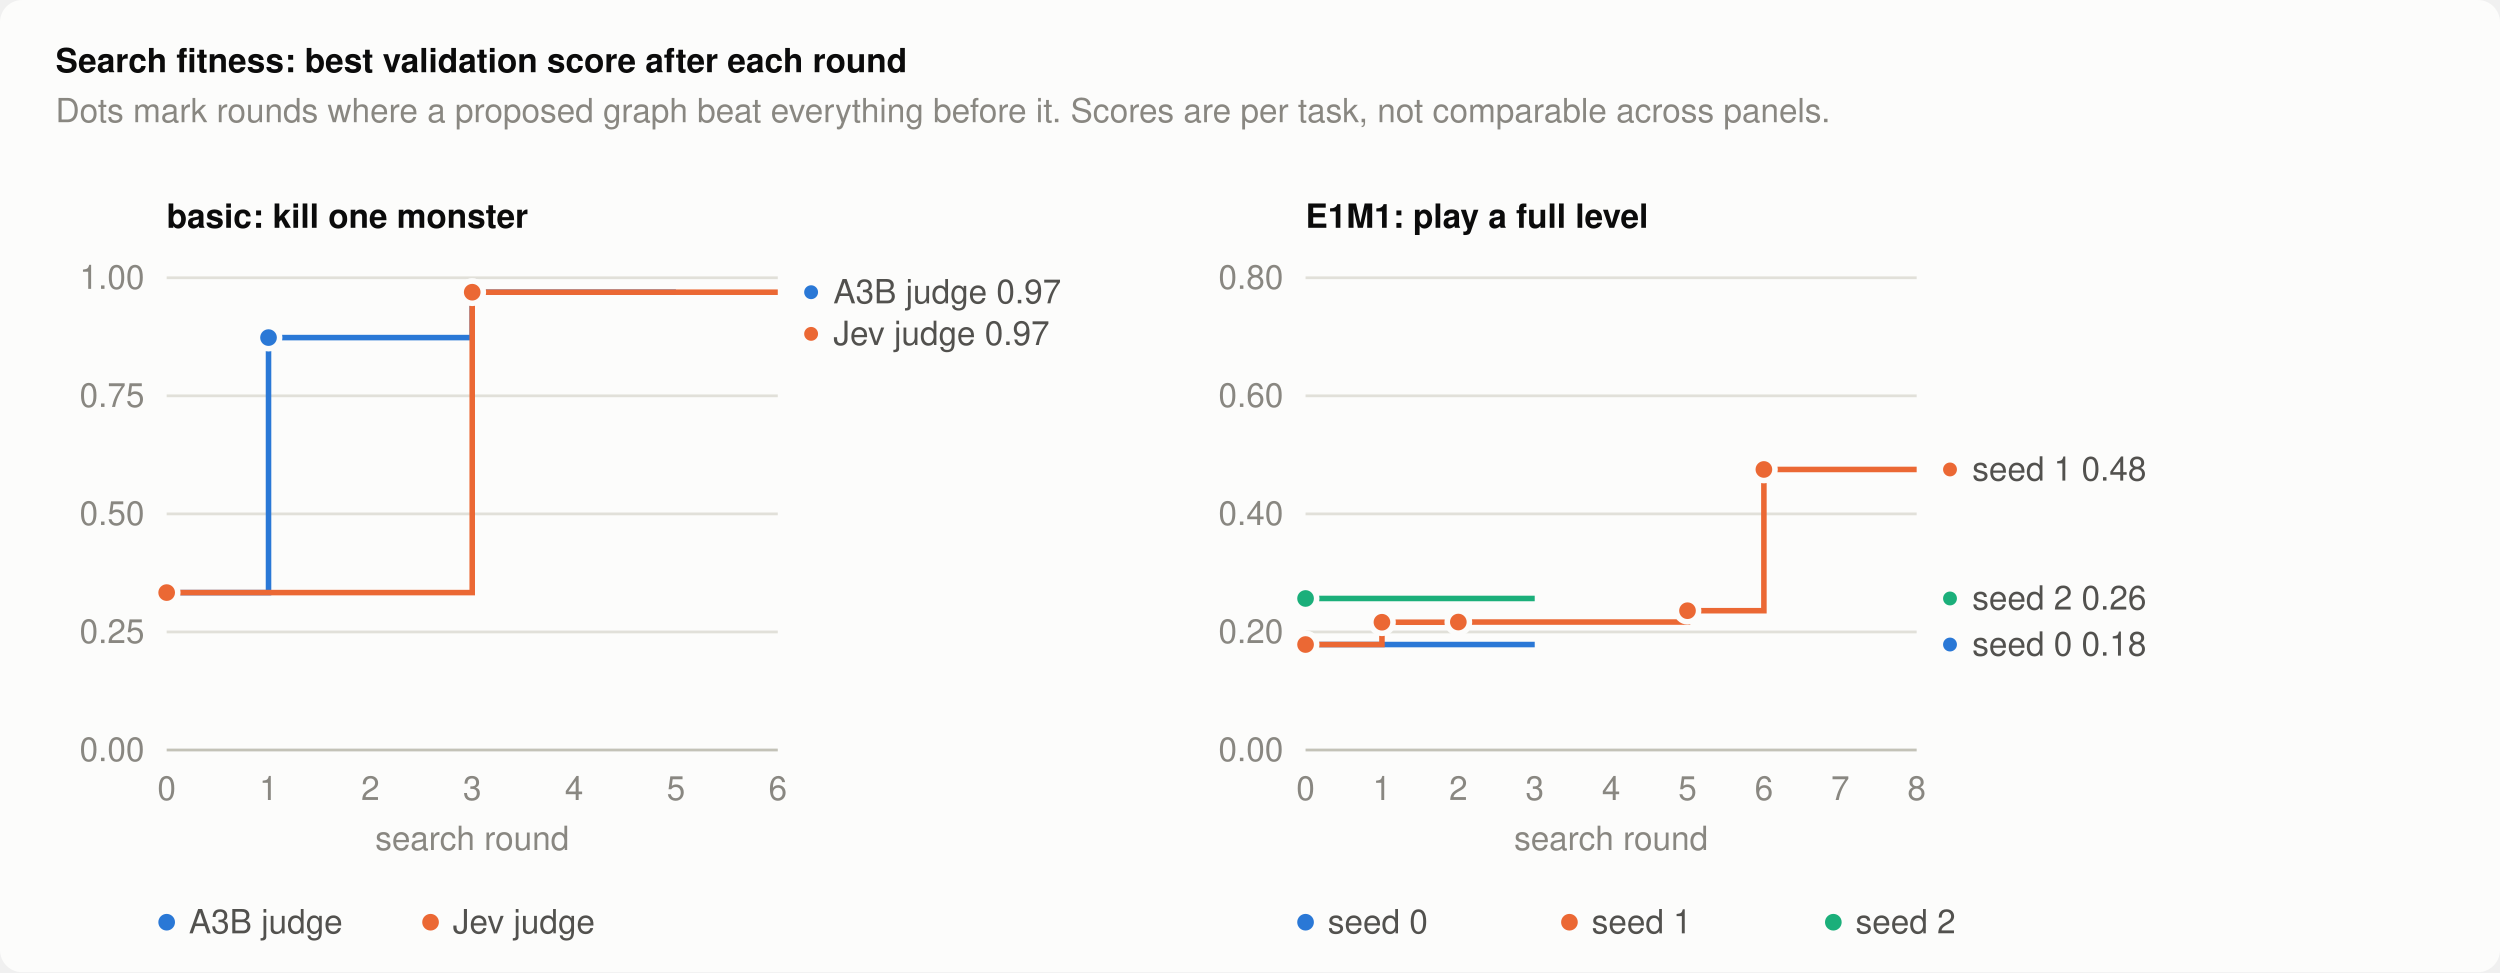
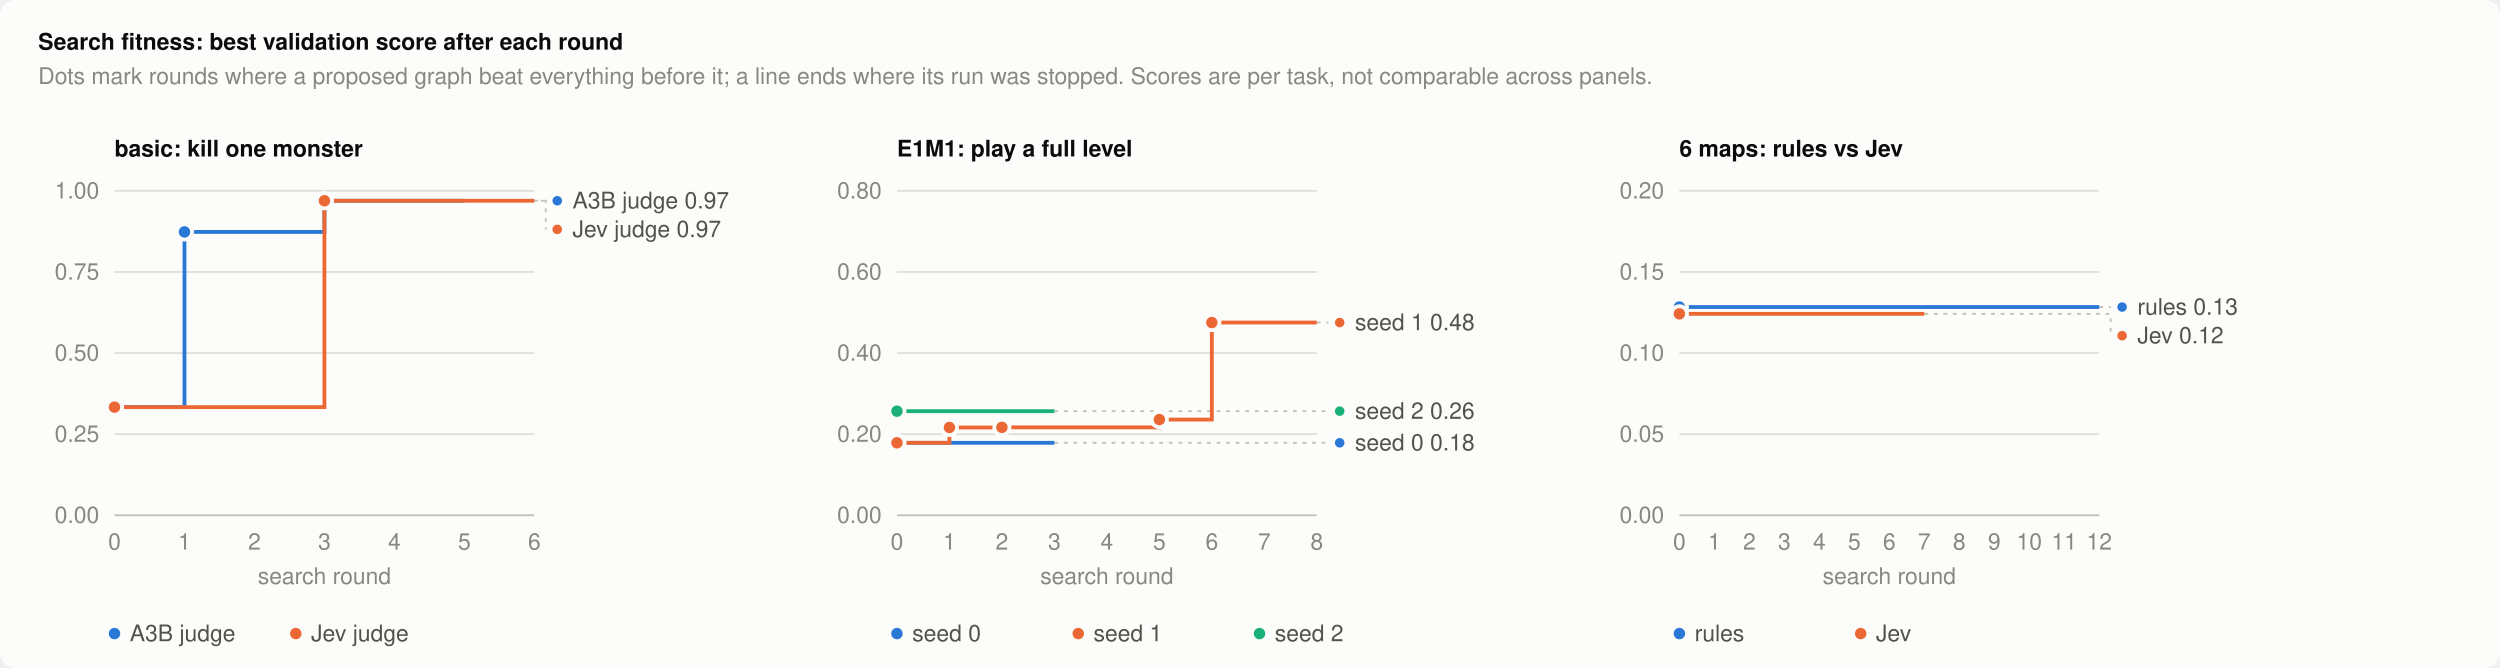
- <svg xmlns="http://www.w3.org/2000/svg" viewBox="0 0 900 350" width="900" height="350" role="img" aria-labelledby="t d" font-family="-apple-system, Segoe UI, Helvetica, Arial, sans-serif">
+ <svg xmlns="http://www.w3.org/2000/svg" viewBox="0 0 1310 350" width="1310" height="350" role="img" aria-labelledby="t d" font-family="-apple-system, Segoe UI, Helvetica, Arial, sans-serif">
  <style>
text{font-size:12px}.surface{fill:#fcfcfb}.ink{fill:#0b0b0b}.ink2{fill:#52514e}.muted{fill:#898781}
.grid{stroke:#e1e0d9}.axis{stroke:#c3c2b7}
+ .leader{stroke:#c3c2b7;stroke-width:1;stroke-dasharray:2 3}
.s1{stroke:#2a78d6}.s2{stroke:#eb6834}.s3{stroke:#1baf7a}
.d1{fill:#2a78d6;stroke:#fcfcfb}.d2{fill:#eb6834;stroke:#fcfcfb}.d3{fill:#1baf7a;stroke:#fcfcfb}
@media (prefers-color-scheme: dark){
- .surface{fill:#1a1a19}.ink{fill:#ffffff}.ink2{fill:#c3c2b7}.grid{stroke:#2c2c2a}.axis{stroke:#383835}
+ .leader{stroke:#4a4945}.surface{fill:#1a1a19}.ink{fill:#ffffff}.ink2{fill:#c3c2b7}.grid{stroke:#2c2c2a}.axis{stroke:#383835}
.s1{stroke:#3987e5}.s2{stroke:#d95926}.s3{stroke:#199e70}
.d1{fill:#3987e5;stroke:#1a1a19}.d2{fill:#d95926;stroke:#1a1a19}.d3{fill:#199e70;stroke:#1a1a19}}
</style>
-   <rect class="surface" width="900" height="350" rx="8" />
+   <rect class="surface" width="1310" height="350" rx="8" />
  <text class="ink" x="20" y="26" font-size="15" font-weight="600">Search fitness: best validation score after each round</text>
-   <text class="muted" x="20" y="44">Dots mark rounds where a proposed graph beat everything before it. Scores are per task, not comparable across panels.</text>
+   <text class="muted" x="20" y="44">Dots mark rounds where a proposed graph beat everything before it; a line ends where its run was stopped. Scores are per task, not comparable across panels.</text>
  <text class="ink" x="60" y="82" font-weight="600">basic: kill one monster</text>
  <line class="axis" x1="60" x2="280" y1="270.0" y2="270.0" />
  <text class="muted" x="52" y="274.0" text-anchor="end">0.00</text>
  <line class="grid" x1="60" x2="280" y1="227.5" y2="227.5" />
  <text class="muted" x="52" y="231.5" text-anchor="end">0.25</text>
  <line class="grid" x1="60" x2="280" y1="185.0" y2="185.0" />
  <text class="muted" x="52" y="189.0" text-anchor="end">0.50</text>
  <line class="grid" x1="60" x2="280" y1="142.5" y2="142.5" />
  <text class="muted" x="52" y="146.5" text-anchor="end">0.75</text>
  <line class="grid" x1="60" x2="280" y1="100.0" y2="100.0" />
  <text class="muted" x="52" y="104.0" text-anchor="end">1.00</text>
  <text class="muted" x="60.0" y="288" text-anchor="middle">0</text>
  <text class="muted" x="96.667" y="288" text-anchor="middle">1</text>
  <text class="muted" x="133.333" y="288" text-anchor="middle">2</text>
  <text class="muted" x="170.0" y="288" text-anchor="middle">3</text>
  <text class="muted" x="206.667" y="288" text-anchor="middle">4</text>
  <text class="muted" x="243.333" y="288" text-anchor="middle">5</text>
  <text class="muted" x="280.0" y="288" text-anchor="middle">6</text>
  <text class="muted" x="170.0" y="306" text-anchor="middle">search round</text>
+   <path class="leader" d="M243.333,105.194H286V105.194" fill="none" />
  <circle class="d1" cx="292" cy="105.194" r="3" />
  <text class="ink2" x="300" y="109.194">A3B judge 0.97</text>
+   <path class="leader" d="M280.0,105.194H286V120.194" fill="none" />
  <circle class="d2" cx="292" cy="120.194" r="3" />
  <text class="ink2" x="300" y="124.194">Jev judge 0.97</text>
  <path class="s1" d="M60.0,213.333H96.667V121.533H133.333V121.533H170.0V105.194H206.667V105.194H243.333V105.194" fill="none" stroke-width="2" />
  <circle class="d1" cx="60.0" cy="213.333" r="4" stroke-width="2" />
  <circle class="d1" cx="96.667" cy="121.533" r="4" stroke-width="2" />
  <circle class="d1" cx="170.0" cy="105.194" r="4" stroke-width="2" />
  <path class="s2" d="M60.0,213.333H96.667V213.333H133.333V213.333H170.0V105.194H206.667V105.194H243.333V105.194H280.0V105.194" fill="none" stroke-width="2" />
  <circle class="d2" cx="60.0" cy="213.333" r="4" stroke-width="2" />
  <circle class="d2" cx="170.0" cy="105.194" r="4" stroke-width="2" />
  <text class="ink" x="470" y="82" font-weight="600">E1M1: play a full level</text>
  <line class="axis" x1="470" x2="690" y1="270.0" y2="270.0" />
  <text class="muted" x="462" y="274.0" text-anchor="end">0.00</text>
  <line class="grid" x1="470" x2="690" y1="227.5" y2="227.5" />
  <text class="muted" x="462" y="231.5" text-anchor="end">0.20</text>
  <line class="grid" x1="470" x2="690" y1="185.0" y2="185.0" />
  <text class="muted" x="462" y="189.0" text-anchor="end">0.40</text>
  <line class="grid" x1="470" x2="690" y1="142.5" y2="142.5" />
  <text class="muted" x="462" y="146.5" text-anchor="end">0.60</text>
  <line class="grid" x1="470" x2="690" y1="100.0" y2="100.0" />
  <text class="muted" x="462" y="104.0" text-anchor="end">0.80</text>
  <text class="muted" x="470.0" y="288" text-anchor="middle">0</text>
  <text class="muted" x="497.5" y="288" text-anchor="middle">1</text>
  <text class="muted" x="525.0" y="288" text-anchor="middle">2</text>
  <text class="muted" x="552.5" y="288" text-anchor="middle">3</text>
  <text class="muted" x="580.0" y="288" text-anchor="middle">4</text>
  <text class="muted" x="607.5" y="288" text-anchor="middle">5</text>
  <text class="muted" x="635.0" y="288" text-anchor="middle">6</text>
  <text class="muted" x="662.5" y="288" text-anchor="middle">7</text>
  <text class="muted" x="690.0" y="288" text-anchor="middle">8</text>
  <text class="muted" x="580.0" y="306" text-anchor="middle">search round</text>
+   <path class="leader" d="M690.0,169.007H696V169.007" fill="none" />
  <circle class="d2" cx="702" cy="169.007" r="3" />
  <text class="ink2" x="710" y="173.007">seed 1 0.48</text>
+   <path class="leader" d="M552.5,215.452H696V215.452" fill="none" />
  <circle class="d3" cx="702" cy="215.452" r="3" />
  <text class="ink2" x="710" y="219.452">seed 2 0.26</text>
+   <path class="leader" d="M552.5,232.032H696V232.032" fill="none" />
  <circle class="d1" cx="702" cy="232.032" r="3" />
  <text class="ink2" x="710" y="236.032">seed 0 0.18</text>
  <path class="s1" d="M470.0,232.032H497.5V232.032H525.0V232.032H552.5V232.032" fill="none" stroke-width="2" />
  <circle class="d1" cx="470.0" cy="232.032" r="4" stroke-width="2" />
  <path class="s2" d="M470.0,232.032H497.5V224.003H525.0V223.936H552.5V223.936H580.0V223.936H607.5V219.854H635.0V169.007H662.5V169.007H690.0V169.007" fill="none" stroke-width="2" />
  <circle class="d2" cx="470.0" cy="232.032" r="4" stroke-width="2" />
  <circle class="d2" cx="497.5" cy="224.003" r="4" stroke-width="2" />
  <circle class="d2" cx="525.0" cy="223.936" r="4" stroke-width="2" />
  <circle class="d2" cx="607.5" cy="219.854" r="4" stroke-width="2" />
  <circle class="d2" cx="635.0" cy="169.007" r="4" stroke-width="2" />
  <path class="s3" d="M470.0,215.452H497.5V215.452H525.0V215.452H552.5V215.452" fill="none" stroke-width="2" />
  <circle class="d3" cx="470.0" cy="215.452" r="4" stroke-width="2" />
+   <text class="ink" x="880" y="82" font-weight="600">6 maps: rules vs Jev</text>
+   <line class="axis" x1="880" x2="1100" y1="270.0" y2="270.0" />
+   <text class="muted" x="872" y="274.0" text-anchor="end">0.00</text>
+   <line class="grid" x1="880" x2="1100" y1="227.5" y2="227.5" />
+   <text class="muted" x="872" y="231.5" text-anchor="end">0.05</text>
+   <line class="grid" x1="880" x2="1100" y1="185.0" y2="185.0" />
+   <text class="muted" x="872" y="189.0" text-anchor="end">0.10</text>
+   <line class="grid" x1="880" x2="1100" y1="142.5" y2="142.5" />
+   <text class="muted" x="872" y="146.5" text-anchor="end">0.15</text>
+   <line class="grid" x1="880" x2="1100" y1="100.0" y2="100.0" />
+   <text class="muted" x="872" y="104.0" text-anchor="end">0.20</text>
+   <text class="muted" x="880.0" y="288" text-anchor="middle">0</text>
+   <text class="muted" x="898.333" y="288" text-anchor="middle">1</text>
+   <text class="muted" x="916.667" y="288" text-anchor="middle">2</text>
+   <text class="muted" x="935.0" y="288" text-anchor="middle">3</text>
+   <text class="muted" x="953.333" y="288" text-anchor="middle">4</text>
+   <text class="muted" x="971.667" y="288" text-anchor="middle">5</text>
+   <text class="muted" x="990.0" y="288" text-anchor="middle">6</text>
+   <text class="muted" x="1008.333" y="288" text-anchor="middle">7</text>
+   <text class="muted" x="1026.667" y="288" text-anchor="middle">8</text>
+   <text class="muted" x="1045.0" y="288" text-anchor="middle">9</text>
+   <text class="muted" x="1063.333" y="288" text-anchor="middle">10</text>
+   <text class="muted" x="1081.667" y="288" text-anchor="middle">11</text>
+   <text class="muted" x="1100.0" y="288" text-anchor="middle">12</text>
+   <text class="muted" x="990.0" y="306" text-anchor="middle">search round</text>
+   <path class="leader" d="M1100.0,160.891H1106V160.891" fill="none" />
+   <circle class="d1" cx="1112" cy="160.891" r="3" />
+   <text class="ink2" x="1120" y="164.891">rules 0.13</text>
+   <path class="leader" d="M1008.333,164.447H1106V175.891" fill="none" />
+   <circle class="d2" cx="1112" cy="175.891" r="3" />
+   <text class="ink2" x="1120" y="179.891">Jev 0.12</text>
+   <path class="s1" d="M880.0,160.891H898.333V160.891H916.667V160.891H935.0V160.891H953.333V160.891H971.667V160.891H990.0V160.891H1008.333V160.891H1026.667V160.891H1045.0V160.891H1063.333V160.891H1081.667V160.891H1100.0V160.891" fill="none" stroke-width="2" />
+   <circle class="d1" cx="880.0" cy="160.891" r="4" stroke-width="2" />
+   <path class="s2" d="M880.0,164.447H898.333V164.447H916.667V164.447H935.0V164.447H953.333V164.447H971.667V164.447H990.0V164.447H1008.333V164.447" fill="none" stroke-width="2" />
+   <circle class="d2" cx="880.0" cy="164.447" r="4" stroke-width="2" />
  <circle class="d1" cx="60" cy="332" r="4" stroke-width="2" />
  <text class="ink2" x="68" y="336">A3B judge</text>
  <circle class="d2" cx="155" cy="332" r="4" stroke-width="2" />
  <text class="ink2" x="163" y="336">Jev judge</text>
  <circle class="d1" cx="470" cy="332" r="4" stroke-width="2" />
  <text class="ink2" x="478" y="336">seed 0</text>
  <circle class="d2" cx="565" cy="332" r="4" stroke-width="2" />
  <text class="ink2" x="573" y="336">seed 1</text>
  <circle class="d3" cx="660" cy="332" r="4" stroke-width="2" />
  <text class="ink2" x="668" y="336">seed 2</text>
+   <circle class="d1" cx="880" cy="332" r="4" stroke-width="2" />
+   <text class="ink2" x="888" y="336">rules</text>
+   <circle class="d2" cx="975" cy="332" r="4" stroke-width="2" />
+   <text class="ink2" x="983" y="336">Jev</text>
</svg>
